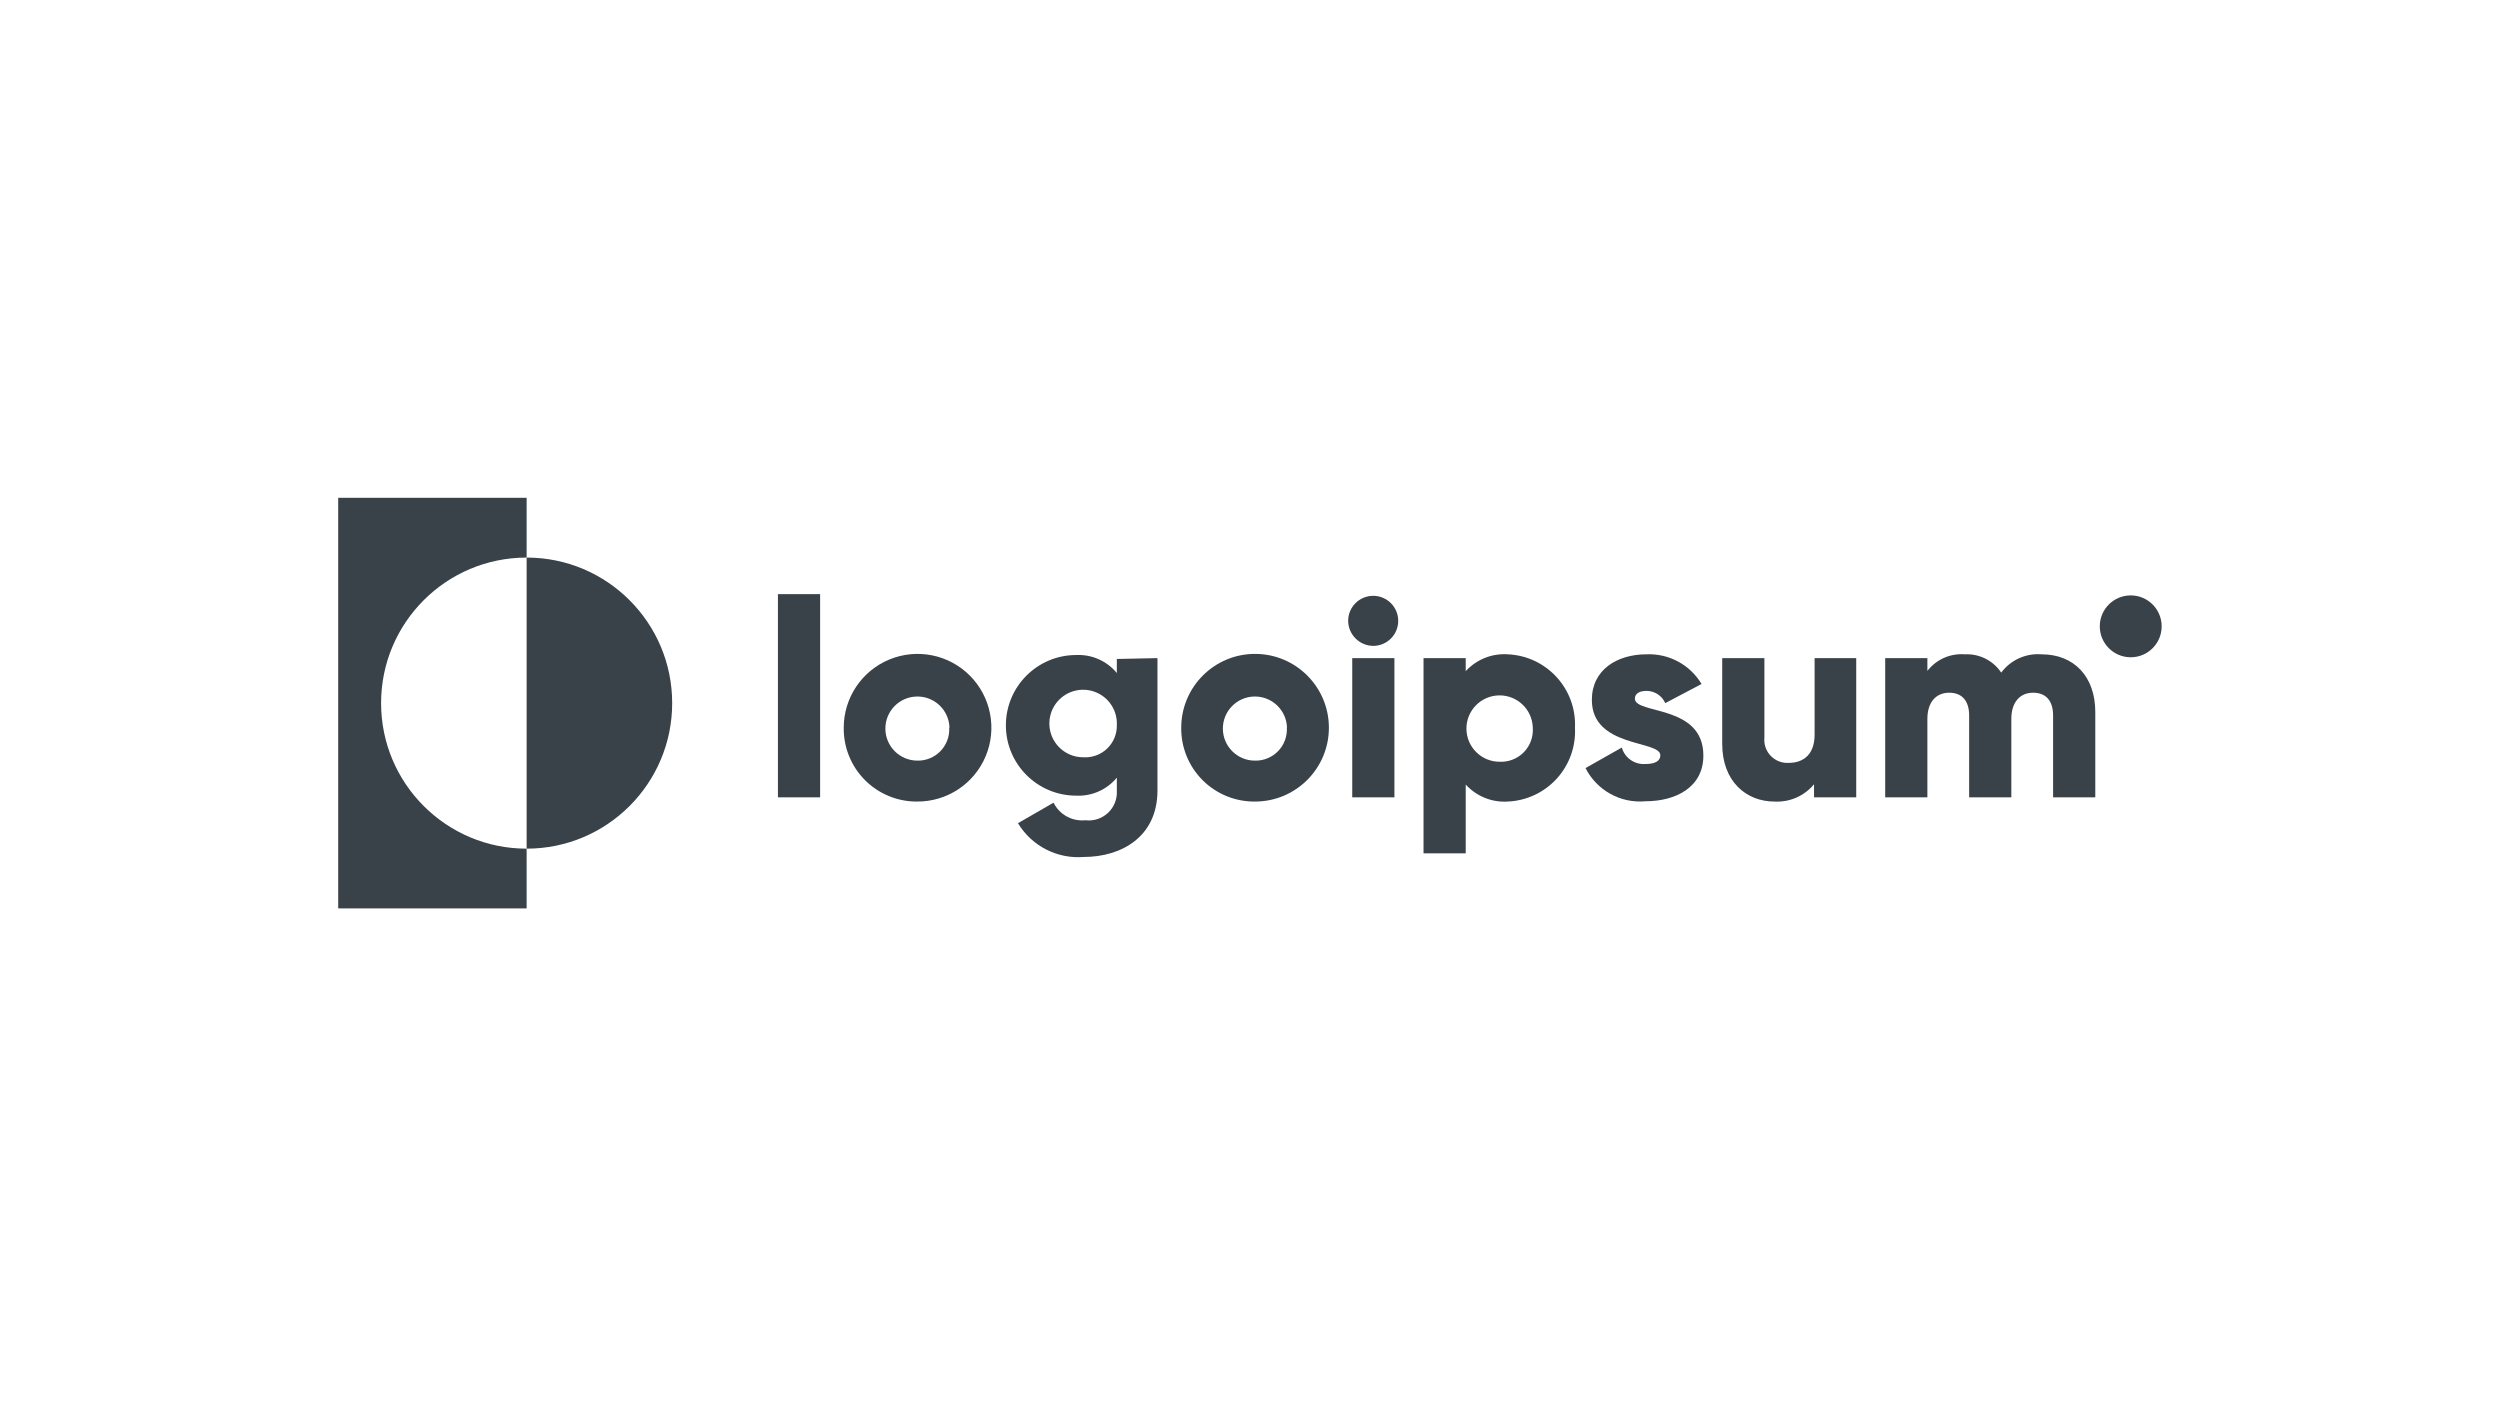
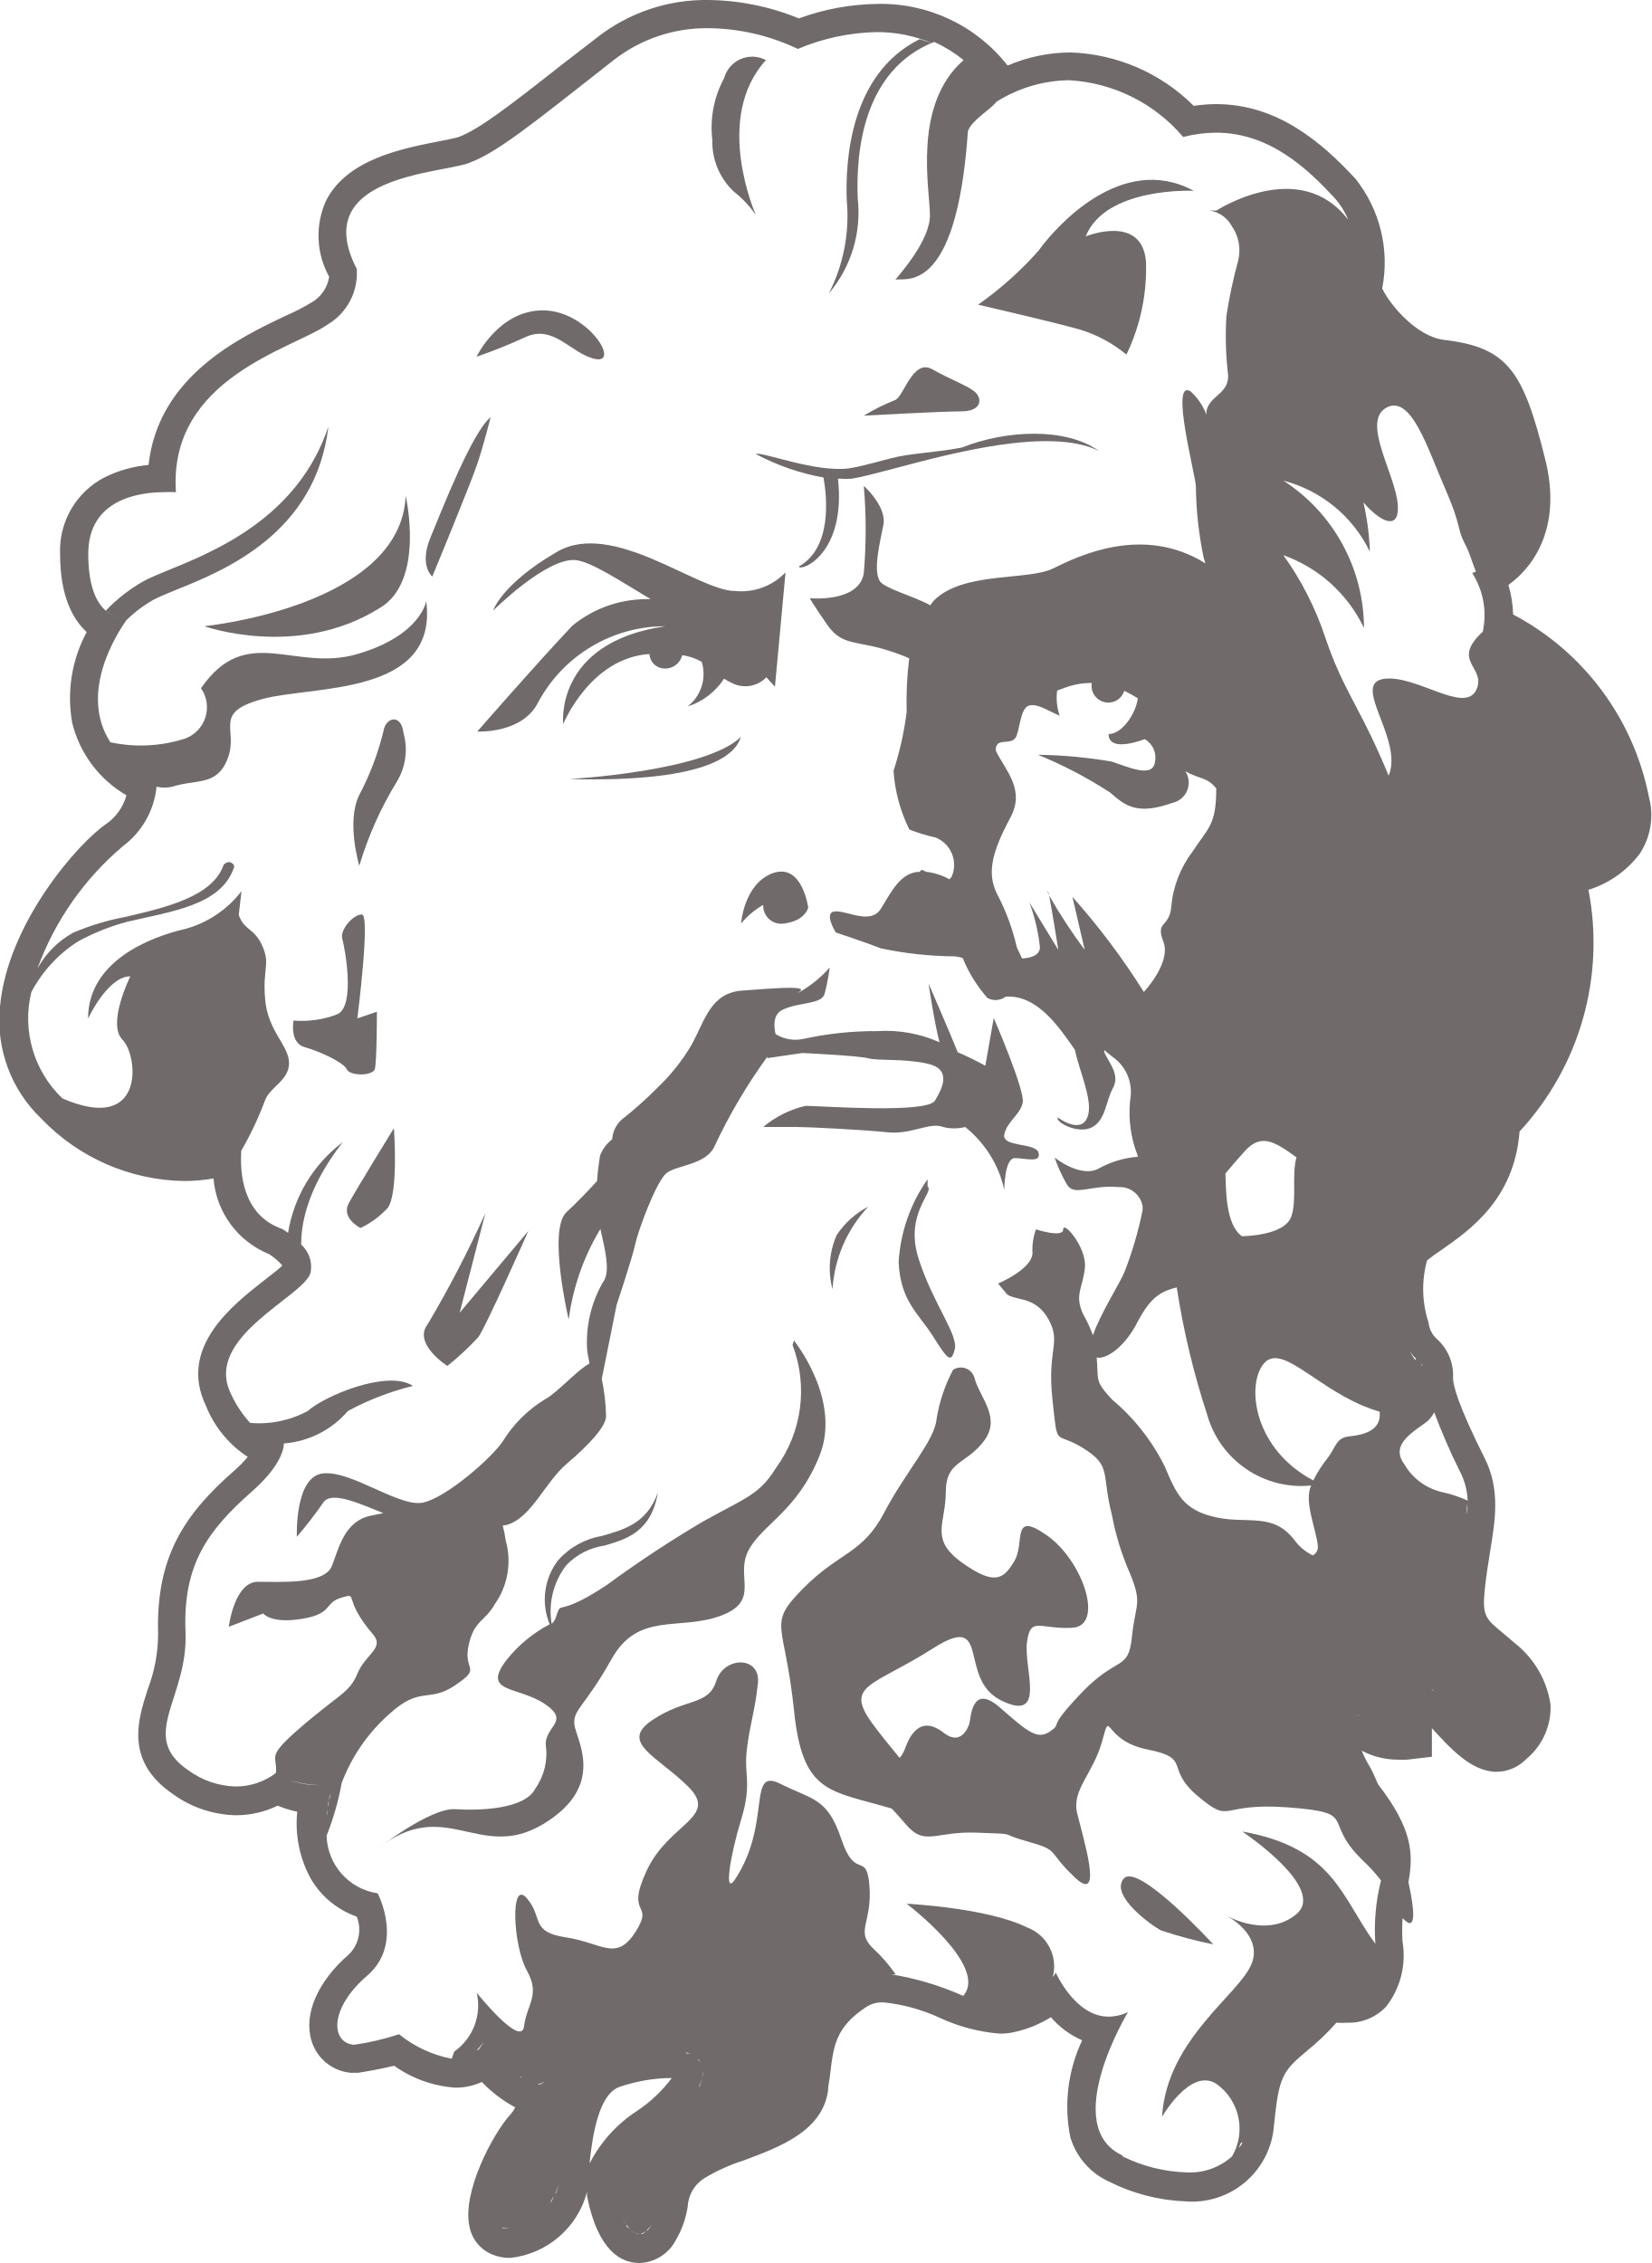
- <svg xmlns="http://www.w3.org/2000/svg" id="Layer_1" data-name="Layer 1" viewBox="0 0 177.78 100">
-   <path d="M55.32,42.25h3V56.7h-3Z" style="fill:#394149" />
-   <path d="M60,51.75A5.25,5.25,0,1,1,65.22,57,5.18,5.18,0,0,1,60,51.75Zm7.52,0a2.28,2.28,0,1,0-2.28,2.34A2.22,2.22,0,0,0,67.5,51.75Z" style="fill:#394149" />
-   <path d="M82.31,46.8v9.41c0,3.32-2.6,4.73-5.23,4.73a5,5,0,0,1-4.69-2.4l2.53-1.46a2.27,2.27,0,0,0,2.26,1.25,2,2,0,0,0,2.24-2.12V55.3a3.53,3.53,0,0,1-2.89,1.28,5,5,0,0,1,0-10,3.53,3.53,0,0,1,2.89,1.28v-1Zm-2.89,4.75a2.4,2.4,0,1,0-2.4,2.3A2.24,2.24,0,0,0,79.42,51.55Z" style="fill:#394149" />
-   <path d="M84,51.75A5.25,5.25,0,1,1,89.24,57,5.19,5.19,0,0,1,84,51.75Zm7.52,0a2.28,2.28,0,1,0-2.27,2.34A2.22,2.22,0,0,0,91.51,51.75Z" style="fill:#394149" />
-   <path d="M95.87,44.15a1.78,1.78,0,1,1,1.78,1.78A1.8,1.8,0,0,1,95.87,44.15Zm.29,2.65h3v9.9h-3Z" style="fill:#394149" />
-   <path d="M112,51.75A5,5,0,0,1,107.23,57a3.72,3.72,0,0,1-3-1.21v4.89h-3V46.8h3v.93a3.71,3.71,0,0,1,3-1.2A5,5,0,0,1,112,51.75Zm-3,0a2.36,2.36,0,1,0-2.35,2.42A2.26,2.26,0,0,0,109,51.75Z" style="fill:#394149" />
-   <path d="M121.13,53.73c0,2.28-2,3.25-4.12,3.25a4.34,4.34,0,0,1-4.26-2.36l2.58-1.46A1.62,1.62,0,0,0,117,54.33c.71,0,1.07-.22,1.07-.62,0-1.09-4.87-.51-4.87-3.94,0-2.16,1.82-3.24,3.88-3.24A4.34,4.34,0,0,1,121,48.64L118.42,50a1.46,1.46,0,0,0-1.33-.87c-.52,0-.83.2-.83.55C116.26,50.82,121.13,50.07,121.13,53.73Z" style="fill:#394149" />
-   <path d="M132,46.8v9.9h-3v-.93A3.41,3.41,0,0,1,126.18,57c-2,0-3.71-1.43-3.71-4.1V46.8h3v5.65a1.64,1.64,0,0,0,1.73,1.8c1.08,0,1.84-.64,1.84-2V46.8Z" style="fill:#394149" />
-   <path d="M149,50.62V56.7h-3V50.88c0-1-.47-1.62-1.42-1.62s-1.55.69-1.55,1.86V56.7h-3V50.88c0-1-.47-1.62-1.42-1.62s-1.55.69-1.55,1.86V56.7h-3V46.8h3v.91a3.06,3.06,0,0,1,2.66-1.18,2.93,2.93,0,0,1,2.59,1.3,3.26,3.26,0,0,1,2.87-1.3C147.52,46.53,149,48.15,149,50.62Z" style="fill:#394149" />
-   <path d="M37.45,39.65V35.4H24.05V64.6h13.4V60.35a10.35,10.35,0,0,1,0-20.7Z" style="fill:#394149" />
-   <path d="M37.45,39.65v20.7a10.35,10.35,0,0,0,0-20.7Z" style="fill:#394149" />
-   <circle cx="151.52" cy="44.54" r="2.2" style="fill:#394149" />
+ <svg xmlns="http://www.w3.org/2000/svg" viewBox="0 0 84.38 115.64">
+   <defs>
+     <style>.cls-1{fill:#706a6a;}</style>
+   </defs>
+   <g id="Layer_2" data-name="Layer 2">
+     <g id="Layer_1-2" data-name="Layer 1">
+       <path class="cls-1" d="M84.26,40.73a13.48,13.48,0,0,0-6.94-9.33,5.84,5.84,0,0,0-.24-1.51c1.4-1,2.72-3.09,1.88-6.42-1.11-4.46-1.88-5.72-5.16-6.1-1.43-.17-2.79-1.82-3.17-2.63a6.87,6.87,0,0,0-1.37-5.61c-1.74-1.88-4-3.81-7.12-3.81A8,8,0,0,0,61,5.41a9.35,9.35,0,0,0-6.29-2.73,8.19,8.19,0,0,0-3.22.67A8.22,8.22,0,0,0,44.82.2a12.15,12.15,0,0,0-4,.74A12.52,12.52,0,0,0,36.21,0a9,9,0,0,0-5.69,1.91L28.68,3.33C26,5.44,24.48,6.61,23.44,7c-.17.06-.62.14-1,.22-1.89.37-4.75.92-5.8,3.08a4.33,4.33,0,0,0,.18,3.84,1.82,1.82,0,0,1-.89,1.31,11.19,11.19,0,0,1-1.34.69c-2.34,1.11-6.5,3.08-7,7.62a6.29,6.29,0,0,0-2.26.64A4.21,4.21,0,0,0,3.07,28.3c0,2.16.64,3.33,1.36,4a7.12,7.12,0,0,0-.74,4.64,5.91,5.91,0,0,0,2.77,3.7,2.61,2.61,0,0,1-1,1.44C4,43.06.38,47.19,0,51.44a6.93,6.93,0,0,0,2.12,5.73,10.3,10.3,0,0,0,7.27,3.18,8.7,8.7,0,0,0,1.52-.13,4.57,4.57,0,0,0,2.85,3.87,3.33,3.33,0,0,1,.67.58c-.22.21-.61.51-.91.74-1.65,1.29-4.42,3.45-3,6.42a5.63,5.63,0,0,0,2.14,2.62,6.45,6.45,0,0,1-.7.71c-2.52,2.21-4,4.38-3.88,8.33a8,8,0,0,1-.53,2.83c-.5,1.55-1.19,3.67,1.29,5.36a5.68,5.68,0,0,0,3.23,1.08,4.87,4.87,0,0,0,2.12-.49,5.51,5.51,0,0,0,1,.31A5.84,5.84,0,0,0,15.88,96a4.4,4.4,0,0,0,2.35,1.94,1.78,1.78,0,0,1-.4,1.93c-1.59,1.37-2.33,3.06-1.91,4.42a2.31,2.31,0,0,0,2,1.63l.19,0,.19,0c.39-.06,1.16-.19,1.84-.36a6.1,6.1,0,0,0,3.14,1.12,3.16,3.16,0,0,0,1.34-.29,7,7,0,0,0,1.71,1.3,1.57,1.57,0,0,1-.23.34c-.92,1-2.5,4-2.11,5.75a1.93,1.93,0,0,0,1.13,1.41,2.3,2.3,0,0,0,.95.19A4.56,4.56,0,0,0,30,112a1.85,1.85,0,0,0,0,.23c.56,2.82,1.76,3.41,2.67,3.41a2.17,2.17,0,0,0,1.86-1.16,4.86,4.86,0,0,0,.61-1.71,1.83,1.83,0,0,1,.8-1.43A9.26,9.26,0,0,1,38,110.4c1.88-.7,4-1.5,4.31-3.54,0-.27.07-.52.1-.78.18-1.55.28-2.48,1.85-3.52a1.52,1.52,0,0,1,.88-.24,9.07,9.07,0,0,1,2.88.79,8.93,8.93,0,0,0,3.08.81,3,3,0,0,0,.68-.07,5.91,5.91,0,0,0,1.92-.77,4.42,4.42,0,0,0,1.6,1.18,7.93,7.93,0,0,0-.61,4.94,3.63,3.63,0,0,0,2,2.29,9.5,9.5,0,0,0,3.87,1,4.2,4.2,0,0,0,4.54-3.88c.25-2.48.42-2.75,1.66-3.79a12.39,12.39,0,0,0,1.53-1.46,3.19,3.19,0,0,0,.54,0,2.61,2.61,0,0,0,2-.82,4.25,4.25,0,0,0,.84-3.32,9.56,9.56,0,0,1,0-1.2l.12.11c.56.52.51-.47.18-1.95.27-1.48.2-2.73-1.55-5-.17-.4-.33-.76-.48-1s-.26-.5-.36-.72a4,4,0,0,0,1.84.46,3.87,3.87,0,0,0,.48,0l1.27-.15V88.46a1,1,0,0,0,0-.15h0c.92,1,2,2.23,3.32,2.23A2.15,2.15,0,0,0,78,89.88a3.41,3.41,0,0,0,1.23-2.79A4.9,4.9,0,0,0,77.45,84l-.65-.55c-.91-.75-1.07-.89-.92-2.3.07-.67.17-1.26.26-1.84.27-1.64.53-3.19-.27-4.79-1.34-2.67-1.62-3.71-1.62-4.11a2.48,2.48,0,0,0-.84-2,1.3,1.3,0,0,1-.41-.82,5.53,5.53,0,0,1-.08-3.18,8.34,8.34,0,0,1,.73-.53c1.42-1,3.73-2.57,4-6.06a14.2,14.2,0,0,0,3.52-12.35,5.21,5.21,0,0,0,2.61-1.83A3.57,3.57,0,0,0,84.26,40.73Zm-8.83-5.46c-.6,1.2-3-.74-4.63-.59s.3,2.38.3,4.17a1.93,1.93,0,0,1-.14.79c-.16-.4-.34-.81-.53-1.23C69.35,36,68.54,35,67.73,32.6a15.65,15.65,0,0,0-2.15-4.23,7.27,7.27,0,0,1,4.12,3.72,9,9,0,0,0-4.12-7.53A6.81,6.81,0,0,1,70,28.19a13.1,13.1,0,0,0-.33-2.52c.86,1,1.83,1.47,1.76.17-.08-1.54-1.88-4.27-.6-5s2.14,2.13,3,4.09.6,2,1,2.81c.28.5.39,1,.59,1.47l-.19.07a4,4,0,0,1,.54,3C74.09,33.83,76,34.08,75.43,35.27Zm-20,13.27a27,27,0,0,1-1.82-2.78c.14.69.47,2.78.47,2.78L52.6,46.11a9.34,9.34,0,0,1,.54,2.29c0,.42-.46.55-.91.58q-.13-.27-.27-.57a11.17,11.17,0,0,0-1-2.71c-.55-1.08-.27-2.16.67-3.92.78-1.44-.27-2.43-.74-3.41A.4.4,0,0,1,51,38c.28-.18.65,0,.88-.28s.23-1.52.69-1.66,1.07.32,1.58.51a2.79,2.79,0,0,1-.13-1.28l.43-.16a3.86,3.86,0,0,1,1.34-.23.86.86,0,0,0,.77,1,.85.85,0,0,0,.89-.6,7.37,7.37,0,0,1,.69.38c-.09.8-.82,1.84-1.49,1.83,0,1,1.84.26,1.84.26a1.07,1.07,0,0,1,.53,1.15c-.09.88-1.4.26-2.2,0a23.92,23.92,0,0,0-3.78-.35,22,22,0,0,1,3.69,1.93c.8.71,1.41,1.15,3.17.53a1.06,1.06,0,0,0,.67-1.62c.73.42,1.1.28,1.58.88,0,1.89-.41,2-1.22,3.24a5.4,5.4,0,0,0-1.08,2.84c-.13,1.08-.81.67-.4,1.75s-1,2.57-1,2.57a36.11,36.11,0,0,0-3.65-4.86ZM67.86,74.48a6.71,6.71,0,0,0-.75,1.17c-3-1.58-3.43-4.77-2.57-5.92s2.53,1,5.07,2.09a8.5,8.5,0,0,0,.89.32c.11,1-.89,1.19-1.56,1.26S68.27,73.94,67.86,74.48Zm4.44-5a6.31,6.31,0,0,1-.51-.91v0a2.28,2.28,0,0,0,.58.87ZM71.59,68c0,.19.1.35.15.49C71.69,68.3,71.64,68.14,71.59,68ZM66,62.12c-.3,1.05-2.54,1.05-2.54,1.05-.82-.59-.81-2.29-.84-3.2.27-.34.6-.71,1-1.16.82-.88,1.46-.52,2.63.33C66,60,66.27,61.3,66,62.12Zm-5.87,3.66a40.72,40.72,0,0,0,1.55,6.49A5,5,0,0,0,67,75.91c-.39.81.28,2.29.34,3.09a.47.47,0,0,1-.26.48,2.52,2.52,0,0,1-.91-.75c-1.11-1.48-2.4-.83-4.06-1.2s-2-1.2-2.59-2.59a10.59,10.59,0,0,0-2.68-3.41c-.94-1-.69-1-.8-2.16.46.1,1.34-.46,2-1.65C58.75,66.33,59.25,66,60.16,65.78ZM68.3,86.29l0,0Zm-.18-.3v0ZM69,87.2l-.06-.07Zm-.39-.48,0-.06ZM70,88.09,70,88Zm-.58-.41a.23.23,0,0,1-.07-.07A.23.23,0,0,0,69.46,87.68Zm1.26.69-.09,0Zm1.74-18.83.08.07ZM50.91,5.14a.41.41,0,0,0,0-.09.9.9,0,0,1,0,.09ZM50,3.86l-.23-.24ZM50.83,5l-.09-.15A.85.85,0,0,1,50.83,5Zm-.13-.22-.13-.18Zm-.19-.27-.16-.21Zm-.24-.32c-.06-.07-.13-.14-.19-.22Zm-.65-.69-.27-.24ZM5.7,38c0,.08.12.16.18.24C5.82,38.11,5.75,38,5.7,38Zm.5.6.24.23ZM9,58.89h.38ZM3.38,56.34c.22.2.44.4.66.58C3.82,56.74,3.6,56.54,3.38,56.34Zm.86.72c.22.17.44.33.65.47C4.68,57.39,4.46,57.23,4.24,57.06Zm.87.59.62.36Zm.85.46.59.26Zm.82.33c.19.07.38.14.56.19C7.16,58.58,7,58.51,6.78,58.44Zm.79.24.53.11Zm.76.14.49.06Zm2.55,0,.29-.06Zm-1.14.12.37,0Zm.6,0,.33,0ZM12,58.46l.15-.06Zm-.69.21.25-.07Zm.39-.11.2-.06Zm.51-.18.09,0Zm.15-.07a3.5,3.5,0,0,0-.06.47A3.5,3.5,0,0,1,12.39,58.31Zm2.15,32.54a5.09,5.09,0,0,0,1.91.37h-.16A4.1,4.1,0,0,1,14.54,90.85Zm2.15,2.05c0,.12,0,.24,0,.36C16.67,93.14,16.68,93,16.69,92.9ZM17,91.17s-.06.18-.13.48C16.94,91.35,17,91.17,17,91.17Zm-.13.49c0,.09,0,.2-.07.31C16.83,91.86,16.85,91.75,16.87,91.66ZM16.8,92c0,.1,0,.22-.06.34C16.76,92.24,16.78,92.12,16.8,92Zm-.07.41c0,.12,0,.24,0,.36C16.7,92.67,16.72,92.55,16.73,92.43Zm-.05,1c0,.11,0,.23,0,.34C16.68,93.63,16.68,93.51,16.68,93.4Zm6.46,11.8a2,2,0,0,0,.35,0,1.38,1.38,0,0,1-.2,0Zm.46,0a1.81,1.81,0,0,0,.31-.09A1.81,1.81,0,0,1,23.6,105.18ZM24,105a1.21,1.21,0,0,0,.28-.18A1.21,1.21,0,0,1,24,105Zm.39-.27a1.81,1.81,0,0,0,.33-.42A1.81,1.81,0,0,1,24.42,104.77Zm3.11,1.75a.45.45,0,0,0,.34-.14A.45.45,0,0,1,27.53,106.52Zm-2.73-2.1,0,0Zm.21.24,0,0Zm.33.36,0,0Zm.81.78.06,0Zm.46.36a.18.18,0,0,1,.07,0A.18.18,0,0,0,26.61,106.16Zm.47.26.05,0Zm-1.39,7.43a1,1,0,0,0,.39.07h0A1,1,0,0,1,25.69,113.85Zm1.61-.43a1.38,1.38,0,0,1-.25.17A1.38,1.38,0,0,0,27.3,113.42Zm-.41.27-.27.12Zm-.41.17a1.24,1.24,0,0,1-.37.06A1.24,1.24,0,0,0,26.48,113.86Zm1-.56.23-.21Zm.57-.6-.2.24Zm.36-.59a1.88,1.88,0,0,0,.16-.43A1.88,1.88,0,0,1,28.39,112.11Zm-.24.43c.06-.09.11-.19.16-.28C28.26,112.35,28.21,112.45,28.15,112.54Zm7.75-6.44a.67.67,0,0,0,0-.24A.67.67,0,0,1,35.9,106.1Zm-.16.55a3.08,3.08,0,0,0,.15-.42A3.08,3.08,0,0,1,35.74,106.65Zm-.07-1.4a.75.75,0,0,1,.15.2A.75.75,0,0,0,35.67,105.25Zm.19.29a1.17,1.17,0,0,1,0,.2A1.17,1.17,0,0,0,35.86,105.54Zm-.8-.62a1.69,1.69,0,0,1,.24.08A1.69,1.69,0,0,0,35.06,104.92Zm.33.12a1,1,0,0,1,.26.18A1,1,0,0,0,35.39,105Zm-5.25,5.49c.15-1.36.46-3.51,1.56-3.86a8.41,8.41,0,0,1,2.4-.44h.24a7.26,7.26,0,0,1-1.78,1.68A7,7,0,0,0,30.14,110.53Zm1.12-5.23.65-.19Zm.82-.23.64-.14Zm.69-.15.58-.08Zm.74-.09.57,0Zm.66,0,.36,0Zm.5,0,.26,0Zm-3.12,7.75c-.05-.2-.11-.4-.15-.63C31.44,112.18,31.5,112.38,31.55,112.58Zm.43,1.07a3.5,3.5,0,0,1-.2-.39A3.5,3.5,0,0,0,32,113.65Zm-.23-.48a2.84,2.84,0,0,1-.15-.44A2.52,2.52,0,0,0,31.75,113.17Zm.29.57a1.84,1.84,0,0,0,.17.22A1.84,1.84,0,0,1,32,113.74Zm.23.28a.79.79,0,0,0,.23.14A.79.79,0,0,1,32.27,114Zm.27.15a.35.35,0,0,0,.2,0l-.08,0A.53.53,0,0,1,32.54,114.17Zm.25,0a.64.64,0,0,0,.23-.12A.64.64,0,0,1,32.79,114.17Zm.28-.17a1.38,1.38,0,0,0,.23-.28A1.38,1.38,0,0,1,33.07,114ZM44,101.11l.12,0Zm.57-.17h0Zm5.05,1.21.25.09Zm.89.26.16,0Zm.64.07h-.06a1.6,1.6,0,0,0,.44,0A1.58,1.58,0,0,1,51.12,102.48Zm2.27-1,.08-.07Zm-1.3.77.14-.06Zm.52-.23.1,0Zm.48-.29,0,0Zm.55-.51,0,0S53.65,101.24,53.64,101.25Zm3.7,8.93c-3.26-1.49.27-7.33.27-7.33a2.32,2.32,0,0,1-1,.23c-1.71,0-2.7-2.27-2.7-2.27s0,.1-.14.24a2.13,2.13,0,0,0-1.32-2.53c-2-1-6.15-1.21-6.15-1.21s4.22,3.2,2.89,4.71a14.81,14.81,0,0,0-3.68-1.1h.23a8.25,8.25,0,0,0-1.2-1.37c-.85-.86,0-1.28-.14-3.13S43.72,96.14,43,94s-1.43-2-3.13-2.85-.43,2-2.28,4.84c-.63,1-.29-1.14.28-3s.14-2.27.29-3.56.42-2,.57-3.41S37,84.62,36.6,85.9s-1.56.85-3.27,2,.29,1.85,1.85,3.41-1,1.85-2.13,4.27.42,1.57-.57,3.13-1.71.57-3.56.29-1.14-1-2-2-.71,2.41,0,3.69,0,1.71-.14,2.85-2.42-1.71-2.42-1.71a2.88,2.88,0,0,1-1.14,3s-.06.14-.14.37a6.08,6.08,0,0,1-2.69-1.25,13,13,0,0,1-2.31.54c-1.22-.13-1.22-1.9.68-3.53s.54-4.21.54-4.21a3.06,3.06,0,0,1-2.61-2.95,14,14,0,0,0,.77-2.69,8.92,8.92,0,0,1,2.43-3.52c1.62-1.48,2-.54,3.38-1.48s.4-.68.67-2,.82-1.21,1.36-2.16a3.84,3.84,0,0,0,.54-3.24,5.7,5.7,0,0,0-.15-.75,2,2,0,0,0,.28-.06c1.22-.41,1.89-2.17,3-3.11s2-1.89,2-2.43a10.32,10.32,0,0,0-.22-1.9l.76-3.78s.81-2.43.95-3.1,1.08-3.25,1.62-3.65,2-.41,2.43-1.35A27.89,27.89,0,0,1,39.21,54v.07L41,53.81s2.84.13,3.38.27,1.75,0,3,.27.81,1.21.4,1.89-5.81.27-6.62.27A5.17,5.17,0,0,0,39,57.59h1.76c.54,0,3.37.14,4.59.27s2.16-.54,2.84-.27a2.34,2.34,0,0,0,1.13,0,5.68,5.68,0,0,1,2,3.21s0-1.62.54-1.62,1.35.27,1.21-.27-1.89-.27-1.75-.94.81-1,.94-1.62-1.48-4.33-1.48-4.33l-.43,2.44a15.67,15.67,0,0,0-1.41-.69c-.4-1-1.49-3.51-1.49-3.51s.31,2.09.56,3a6.73,6.73,0,0,0-3.18-.57,17.11,17.11,0,0,0-3.78.4,1.93,1.93,0,0,1-1.42-.25c-.1-.46-.11-1,.34-1.23.81-.41,2-.27,2.16-.81s.27-1.36.27-1.36a6.1,6.1,0,0,1-1.89,1.44,1.37,1.37,0,0,0,.41-.26c.19-.25-1.39-.12-3,0s-1.89,1.51-2.58,2.77a10,10,0,0,1-1.69,2.14,19.81,19.81,0,0,1-1.89,1.69,1.5,1.5,0,0,0-.48,1,1.91,1.91,0,0,0-.62.84c-.06.38-.12.82-.15,1.29-.45.5-1,1.07-1.58,1.61-.94.94.13,5.47.13,5.47a11.94,11.94,0,0,1,1.62-4.63c.22,1,.55,2.21.12,2.74A6.15,6.15,0,0,0,30,68.94c0,.16.08.43.12.74-.61.31-1.67,1.52-2.28,1.83a6.56,6.56,0,0,0-2.16,2.16c-.54.81-2.84,2.84-4.05,3.11S18,75.15,16.52,75.29s-1.35,3.24-1.35,3.24a21.62,21.62,0,0,0,1.35-1.75c.42-.63,1.95.1,3.07.54l-.63.13c-1.35.27-1.63,1.62-2,2.57s-2.57.81-3.78.81-1.49,2.3-1.49,2.3l1.76-.68s.4.54,2,.27,1.08-.81,2-1.08,0,0,1.62,1.89c.59.69-.4,1-.81,2s-1,1.08-3,2.83c-1.7,1.48-1.07,1.34-1.16,2.24a3.37,3.37,0,0,1-2.06.69,4.27,4.27,0,0,1-2.42-.83c-2.58-1.76,0-3.66-.14-7.06s1.09-5.16,3.4-7.19c1.31-1.16,1.61-2,1.63-2.45a4.78,4.78,0,0,0,3.27-1.66,14.23,14.23,0,0,1,3.32-1.28c-1.28-.85-4.52.51-5.37,1.28a5.23,5.23,0,0,1-2.95.61,5.76,5.76,0,0,1-1-1.53c-1.35-2.85,3.67-4.89,4.08-6.11a1.51,1.51,0,0,0-.47-1.47c0-.88.19-2.75,2.12-5.23A7.22,7.22,0,0,0,14.72,63a2.51,2.51,0,0,0-.3-.2c-2.07-.72-2.16-2.95-2.09-4a17.13,17.13,0,0,0,1.22-2.59c.27-.68,1.22-1,1.22-1.89s-1.08-1.62-1.22-3.24.27-1.76-.13-2.71-.95-.81-1.22-1.62l.14-1.21A5.43,5.43,0,0,1,9.5,47.46c-1.76.4-5,1.62-5,4.59,0,0,1-2.16,2.16-2.16,0,0-1.21,2.43-.4,3.24s1.19,4.85-3.07,3l0,0A5.65,5.65,0,0,1,1.6,50.7,6.87,6.87,0,0,1,4,48.1a11.37,11.37,0,0,1,2.51-1c2.21-.52,4.77-.83,5.43-2.73,0,0,.1-.16-.11-.28s-.4.1-.4.1c-.56,1.62-2.91,2.17-5,2.66a12.9,12.9,0,0,0-2.69.81A4.65,4.65,0,0,0,1.91,49.5a14.87,14.87,0,0,1,4.37-6.26A4.33,4.33,0,0,0,8,40.2H8a1.78,1.78,0,0,0,.81,0c1.22-.4,2.3,0,2.84-1.48s-.81-2.3,1.76-3,9-.13,8.37-5c0,0-.27,1.75-3.51,2.7s-5.67-1.62-8,1.75a1.7,1.7,0,0,1-.81,2.57,7.38,7.38,0,0,1-3.82.19C4,35.39,6,32.35,6.45,31.7a6.59,6.59,0,0,1,1.41-1.06c.27-.14.67-.31,1.14-.5,2.5-1,7.14-2.9,7.78-8.34-1.54,4.62-5.75,6.35-8.19,7.34-.49.2-.92.38-1.24.55A8.36,8.36,0,0,0,5.41,31.2a1.46,1.46,0,0,0,1,.37H6.37c-.49,0-1.86-.27-1.86-3.27,0-2.83,2.67-3.15,3.89-3.15a5,5,0,0,1,.59,0c-.4-5.84,6-7.33,7.74-8.56a3.05,3.05,0,0,0,1.5-2.85C15.78,9,22.44,8.88,23.93,8.34s3.26-2,7.47-5.3a7.71,7.71,0,0,1,4.81-1.6A10.86,10.86,0,0,1,40.77,2.5a10.88,10.88,0,0,1,4-.86,7.17,7.17,0,0,1,2.91.59L47,2c-3.58,1.77-3.81,6.27-3.73,8.25A8.67,8.67,0,0,1,42.35,15v0a6.41,6.41,0,0,0,1.48-4.86c-.1-2.42.29-6.57,3.91-8a7.23,7.23,0,0,1,1.5.93C46.61,5.37,47.52,9.7,47.52,11s-1.54,3-1.77,3.3c.35-.18,3.12,1.07,3.71-7.6.21-.58,1.14-1.08,1.46-1.5h0l0,0a7.12,7.12,0,0,1,3.71-1.1A8.24,8.24,0,0,1,60.46,7a6.81,6.81,0,0,1,1.68-.22c2.75,0,4.69,1.86,6.06,3.34a3.73,3.73,0,0,1,.69,1.11c-2.47-3.25-6.73-.47-6.73-.47h-.34a1.54,1.54,0,0,1,1.11.77,2.18,2.18,0,0,1,.34,1.79,25.18,25.18,0,0,0-.6,2.82,17.11,17.11,0,0,0,.09,3.07c0,.93-.94,1-1.11,1.79a1.2,1.2,0,0,0,0,.2A3,3,0,0,0,60.84,20c-1.08-.67.27,4.33.27,4.87a18.69,18.69,0,0,0,.4,3.64l.09.28c-3.2-2-6.51-.37-7.79.26s-4.59.14-6.08,1.63a1.64,1.64,0,0,0-.19.25c-.89-.49-2.37-.86-2.59-1.25-.33-.57,0-1.9.19-2.85s-1-2-1-2a25.87,25.87,0,0,1,0,4.46c-.24,1.52-2.76,1.28-2.76,1.28s.15.29.91,1.38,1.52.76,3.22,1.33a8.71,8.71,0,0,1,.95.36,18.07,18.07,0,0,0-.13,2.75,16.37,16.37,0,0,1-.67,3,7.91,7.91,0,0,0,.81,3,9,9,0,0,0,1.35.41,1.51,1.51,0,0,1,.81,2,.5.5,0,0,1-.12.13,3.1,3.1,0,0,0-1.19-.38c-.16-.1-.27-.14-.31,0-1,0-1.49,1.08-2,1.89s-1.62.13-2.3.13,0,1.08,0,1.08,1.63.54,2.3.81a18.9,18.9,0,0,0,3.78.41,2.36,2.36,0,0,1,.4.08A7.25,7.25,0,0,0,50.46,51a.87.87,0,0,0,.93-.07c1.62-.11,2.74,1.57,3.54,2.72.2,1,.86,2.43.69,3.26-.26,1.19-1.57.19-1.57.19-.13.25,1.06.88,1.76.5s.69-1.32,1.06-2-.18-1.26-.44-1.82a.61.61,0,0,0,0-.12l.4.33a2.18,2.18,0,0,1,.95,2A6,6,0,0,0,58,58.67c.06.14.1.29.15.44a4.88,4.88,0,0,0-2,.6c-.94.51-2.26-.56-2.26-.56a8,8,0,0,0,.63,1.38c.38.63,1.19,0,2.64.13a1.18,1.18,0,0,1,1.23,1,.86.86,0,0,0,0,.16A18.66,18.66,0,0,1,57.46,65c-.23.57-1.23,2.12-1.61,3.23a7.33,7.33,0,0,0-.5-1.07c-.47-1,0-1.38.09-2.4s-1.11-2.4-1.11-1.94-1.39,0-1.39,0a3,3,0,0,0-.18,1.2c0,.83-1.76,1.57-1.76,1.57l.47.56c.49.33,1.47.09,2.12,1.29s-.09,1.48.19,4.07.09,1.57,1.57,2.49.92,1.29,1.47,3.42a13.5,13.5,0,0,0,.93,3c.64,1.58.27,1.48.09,3.24s-.74.92-2.59,2.86-.92,1.48-1.57,1.94-1.11.09-2.58-1.2-1.48.55-1.57.83-.47,1.11-1.3.46-1.38-.37-1.75.28c-.22.38-.25.72-.51,1-.52-.64-1.06-1.29-1.43-1.81-1.39-1.94.09-1.85,3.14-3.79s1.2,1.57,3.51,2.68,1.11-1.66,1.29-3,.65-.64,2.31-.73.56-3.42-1.29-4.72-1.11.37-1.66,1.3-1,1.29-2.68.09-.83-2-.83-3.6,1-1.39,1.93-2.59-.18-2.21-.46-3.23A.72.72,0,0,0,48.7,70a8.17,8.17,0,0,0-.84,2.5c-.09,1.11-1.57,2.68-2.68,4.8s-2.3,2-4.15,3.88-.93,1.66-.46,6.19c.44,4.34,1.82,4.1,5,5.05.24.26.48.52.69.77,1,1.2,1.48.37,3.7.46s.92,0,2.58.46.93.47,2.41,1.85.37-2.12.09-3.32.83-2,1.29-3.7,0,0,2.31.46.83.93,2.59,2.4,1,.28,4.62.56S67.54,93,69.57,95a9.15,9.15,0,0,1,1,1.09,10.28,10.28,0,0,0-.29,3.24c-1.74-2.37-2.1-4.9-6.8-5.74,0,0,4.34,2.89,2.77,4.22-1.28,1.08-3,.39-3.54.1.5.29,1.74,1.16,1.25,2.43-.6,1.56-4.34,3.85-4.58,7.83,0,0,1.45-2.53,2.77-1.69a2.81,2.81,0,0,1,.81,3.71,3.21,3.21,0,0,1-2.31.82A7.9,7.9,0,0,1,57.34,110.18ZM6.9,39.15l.25.18ZM8,39.84s0,.11,0,.25C8,40,8,39.84,8,39.84ZM6.47,31.57h0Zm0,.05h0ZM63,110.15a1.49,1.49,0,0,0,.23-.27A1.49,1.49,0,0,1,63,110.15Zm.48-.67c0,.09-.1.18-.16.27C63.33,109.66,63.38,109.57,63.43,109.48Zm.1-.26a2.09,2.09,0,0,0,.08-.23A2.09,2.09,0,0,1,63.53,109.22Zm4.33-7.56,0,0Zm.24.1.05,0Zm.35.11h0Zm.43,0h0Zm.75-.24.08-.07Zm-.5.22.09,0Zm.26-.08.09,0Zm.84-1.62a1.23,1.23,0,0,0,0-.19A1.23,1.23,0,0,1,70.23,100.2Zm-.39,1.27.08-.11Zm.18-.31.06-.14Zm.14-.41a1.49,1.49,0,0,1,0-.18A1.49,1.49,0,0,0,70.16,100.75Zm1.26-12.27h.31Zm-.1-2.19.07,0Zm.11,0,.13,0Zm.22-.06.18,0Zm1.49.16a.75.75,0,0,1,.13.06A.75.75,0,0,0,73.14,86.35ZM72,86.15l.2,0Zm.4,0h0Zm.37.06.16,0Zm.9.49.29.31ZM75,88.14l.08.08Zm-1-1.09.34.38Zm.63.71a.1.1,0,0,1,0,0A.1.1,0,0,0,74.6,87.76Zm.76.76.06,0Zm.38.3,0,0Zm.36.19.06,0Zm.37.09h0Zm.26,0,.06,0Zm-1.8-11.53c0-.24,0-.48,0-.71C75,77,75,77.28,74.93,77.52Zm-.33,2.3c0-.17.05-.32.08-.48C74.65,79.49,74.63,79.65,74.6,79.82Zm.2-1.23c0-.33.09-.64.12-.94C74.89,78,74.85,78.26,74.8,78.59Zm-.22-3.44A3.62,3.62,0,0,1,75,76.68a6.57,6.57,0,0,0-1.34-.44,3,3,0,0,1-1.9-1.42c-.81-1.08.68-1.76,1.22-2.23a1.83,1.83,0,0,0,.31-.42h0A31.36,31.36,0,0,0,74.58,75.15ZM72.9,71c0,.07,0,.14,0,.21S72.92,71.11,72.9,71Zm.15.57a.49.49,0,0,0,0,.11A.49.49,0,0,1,73.05,71.61Zm-.2-.8a3.32,3.32,0,0,1,0-.41A3.32,3.32,0,0,0,72.85,70.81Zm-.22-1.08s0,0,.05.08S72.64,69.76,72.63,69.73Zm.12.24,0,.09Z" />
+       <path class="cls-1" d="M33.19,33.42a.77.77,0,0,0,.74.74.89.89,0,0,0,.93-.68,2.75,2.75,0,0,1,1,.34,2.11,2.11,0,0,1-.72,2.28A3.48,3.48,0,0,0,37,34.68a2,2,0,0,0,.38.21,1.49,1.49,0,0,0,1.78-.28l.44.48.54-5.84a3.13,3.13,0,0,1-2.58.95c-1.9,0-6.25-3.66-9.1-2s-3.26,3-3.26,3,2.72-2.71,4.21-2.58c.8.08,2.3,1.08,3.84,2a6,6,0,0,0-4,1.35c-1.89,2-4.86,5.41-4.86,5.41s2.3.13,3.11-1.49A7.37,7.37,0,0,1,34,32c-5.7.83-5.22,5-5.22,5S30.15,33.62,33.19,33.42Z" />
+       <path class="cls-1" d="M39.49,44.62c-1.48.54-1.62,2.57-1.62,2.57A4.19,4.19,0,0,1,39,46.24a.92.92,0,0,0,1.08.95c1.08-.14,1.22-.81,1.22-.81S41,44.08,39.49,44.62Z" />
+       <path class="cls-1" d="M53.54,45.57a.56.56,0,0,0,.07.19C53.57,45.57,53.54,45.48,53.54,45.57Z" />
+       <path class="cls-1" d="M16.79,21.71s0,.06,0,.09a.78.78,0,0,1,0-.14Z" />
+       <path class="cls-1" d="M57.56,18.12a10.14,10.14,0,0,0,1-4.77c-.22-2.44-3.08-1.27-3.08-1.27C56.5,9.53,61,9.75,61,9.75c-3.7-2-7.1,1.9-7.94,3.07a17.82,17.82,0,0,1-3.08,2.75s3.71.85,5.2,1.27A6.83,6.83,0,0,1,57.56,18.12Z" />
+       <path class="cls-1" d="M38.62,23.2a11.7,11.7,0,0,0,3.46,1.2c.18,1,.45,3.59-1.26,4.55.09.28,2.43-.63,2-4.49h.11a3.94,3.94,0,0,0,.6,0c.47-.07,1.2-.27,2.13-.51,3-.8,8-2.14,10.49-.91-1.7-1.21-4.74-1.07-7-.17-1.31.26-2.63.28-3.67.56s-1.63.43-2.07.5C41.69,24.17,38.93,23.06,38.62,23.2Z" />
+       <path class="cls-1" d="M56.17,23l0,0s0,0,0,0Z" />
+       <path class="cls-1" d="M38.59,23.21s0,0,0,0h0Z" />
+       <path class="cls-1" d="M40.57,68.5l-.07.23A6.63,6.63,0,0,1,39.66,75c-.84,1.37-1.52,1.52-3.72,2.74A58.77,58.77,0,0,0,31,81c-2.65,1.75-2.27.68-2.58,1.6a.84.84,0,0,1-.23.38,3.86,3.86,0,0,1,.75-3,3.38,3.38,0,0,1,1.95-1c1.12-.33,2.39-.69,2.73-2.72v0c-.56,1.6-1.76,1.91-2.87,2.23a3.84,3.84,0,0,0-2.23,1.24A3.29,3.29,0,0,0,28.09,83a6.94,6.94,0,0,0-2.17,1.78c-1.37,1.75.53,1.37,1.9,2.28s0,1.14.07,2.13a3.07,3.07,0,0,1-.53,2.2c-.53,1.06-2.81,1.14-4.1,1.06s-4,2.05-4,2.05c3.49-2.81,5.23.68,8.5-1.29s1.67-4.33,1.59-5.09.54-.91,1.9-3.34,3.42-1.44,5.54-2.2.76-2,1.45-3.34,2.5-2,3.64-4.86S40.57,68.5,40.57,68.5Z" />
+       <path class="cls-1" d="M48.79,68.94c.18-.74-1.11-2.31-1.85-4.62s.83-3.42.46-3.69v-.37a8.2,8.2,0,0,0-1.48,4.24c.1,2,1,2.59,1.76,3.79S48.6,69.68,48.79,68.94Z" />
+       <path class="cls-1" d="M37.86,37.66c-1.86,1.78-8.79,2.15-8.79,2.15C36.49,40,37.61,38.43,37.86,37.66Z" />
+       <path class="cls-1" d="M10.44,32s4.75,1.69,8.93-.91c2.38-1.35,1.36-5.76,1.36-5.76C20.5,31,10.44,32,10.44,32Z" />
+       <path class="cls-1" d="M30.45,18.35c1.25.22-.45-2.49-2.71-2.49s-3.39,2.37-3.39,2.37a26.71,26.71,0,0,0,2.49-1C28.31,16.54,29.21,18.12,30.45,18.35Z" />
+       <path class="cls-1" d="M49.79,20c-.45-.34-1.13-.56-2.15-1.13s-1.47,1.47-1.92,1.58a10.68,10.68,0,0,0-1.58.79s4-.22,5-.22S50.24,20.38,49.79,20Z" />
+       <path class="cls-1" d="M24.8,62a57.47,57.47,0,0,1-2.94,5.66c-.79,1,1,2.14,1,2.14a14.22,14.22,0,0,0,1.58-1.47C24.8,67.87,27,62.9,27,62.9l-3.51,4.18Z" />
+       <path class="cls-1" d="M19.15,54.64c.11-.34.11-2.94.11-2.94l-1,.34s.68-5.31.23-5.31-1.13.79-1,1.24.68,3.39-.23,3.85a5,5,0,0,1-2.26.33s-.22,1.14.57,1.36,2,.79,2.15,1.13S19,55,19.15,54.64Z" />
+       <path class="cls-1" d="M19.6,37.34a14.06,14.06,0,0,1-1.24,3.28c-.68,1.36,0,3.62,0,3.62a18.19,18.19,0,0,1,1.92-4.3,3.14,3.14,0,0,0,.34-2.48C20.5,36.44,19.71,36.66,19.6,37.34Z" />
+       <path class="cls-1" d="M62.67,97.9a1.14,1.14,0,0,0-.19-.1Z" />
+       <path class="cls-1" d="M62,99.36S58.14,95.14,57.42,96s1.44,2.41,1.92,2.65A23.3,23.3,0,0,0,62,99.36Z" />
+       <path class="cls-1" d="M44.37,61.66a4.31,4.31,0,0,0-1.62,1.46,4.23,4.23,0,0,0-.21,2.76A6.78,6.78,0,0,1,44.37,61.66Z" />
+       <path class="cls-1" d="M17.83,61.47c-.43.77.59,1.28.59,1.28a4.46,4.46,0,0,0,1.37-1c.59-.68.34-4.1.34-4.1S18.25,60.7,17.83,61.47Z" />
+       <path class="cls-1" d="M24.39,23.7c.34-1,.68-2.38.68-2.38-.94.76-2.47,4.69-3.07,6.14s.09,2,.09,2S24.05,24.73,24.39,23.7Z" />
+       <path class="cls-1" d="M37.52,9.81A5.2,5.2,0,0,1,38.63,11s-2.22-4.94.51-7.93A1.49,1.49,0,0,0,37,4a5.3,5.3,0,0,0-.6,3.15A3.49,3.49,0,0,0,37.52,9.81Z" />
+     </g>
+   </g>
</svg>
